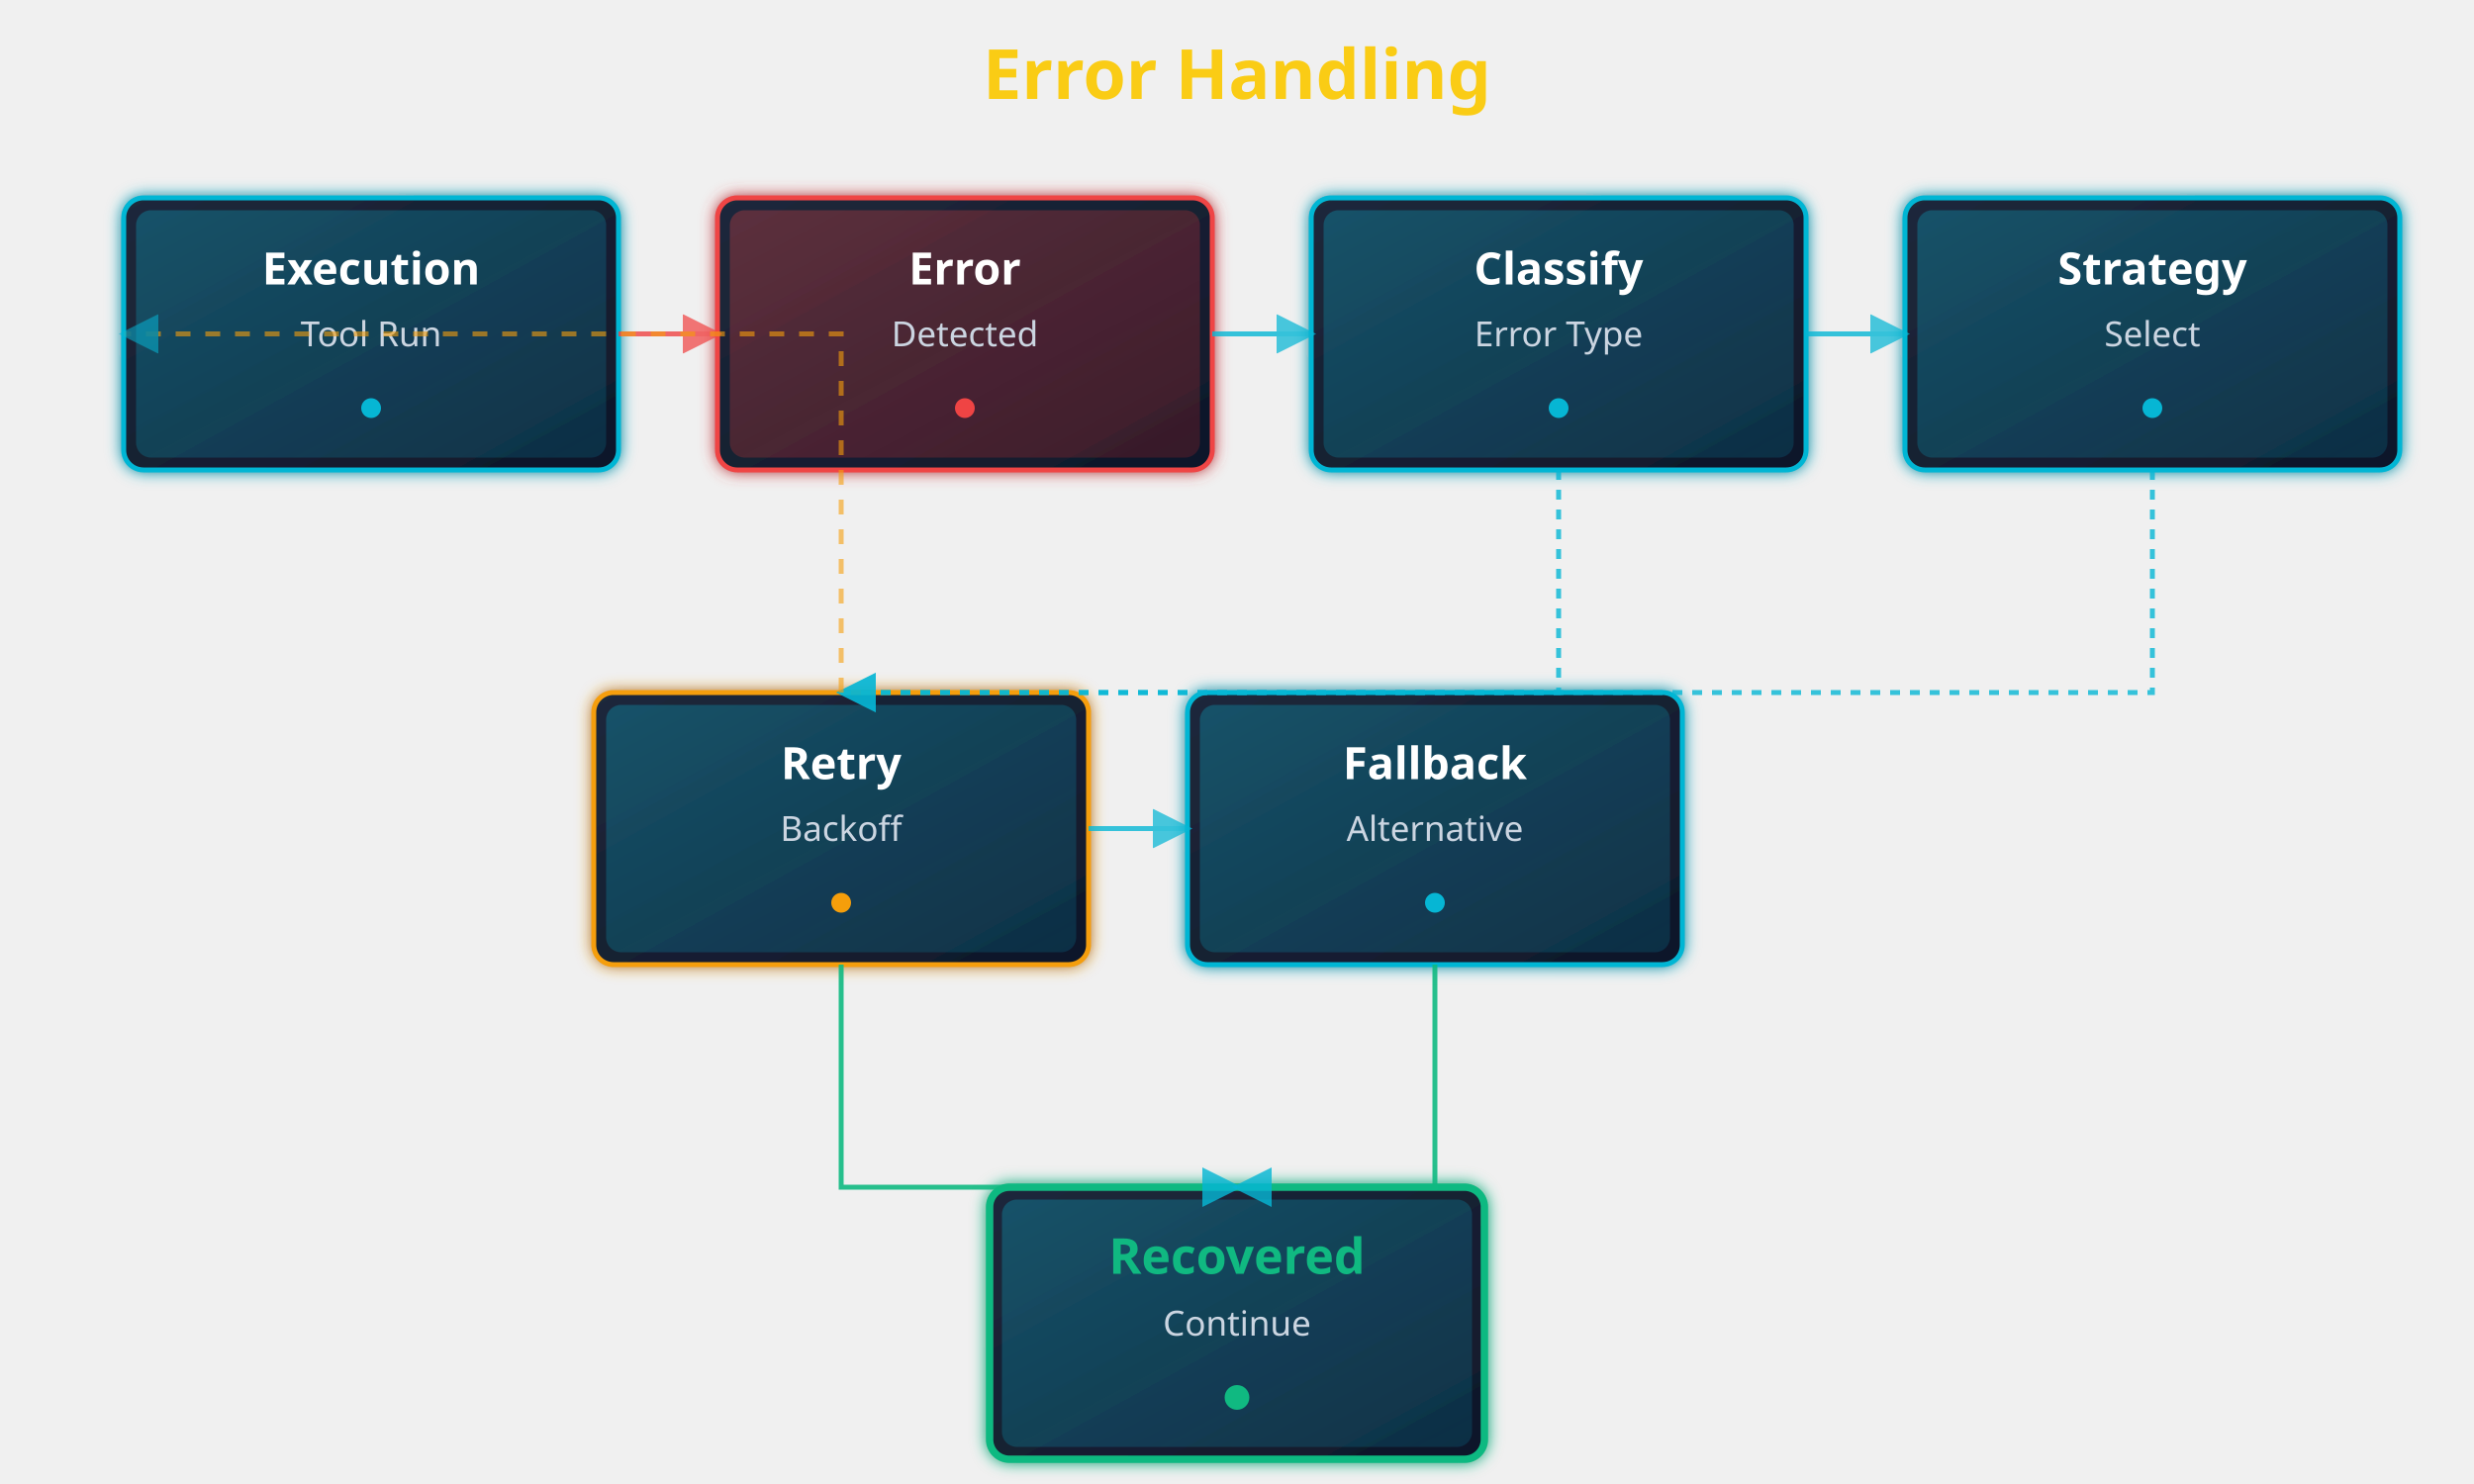
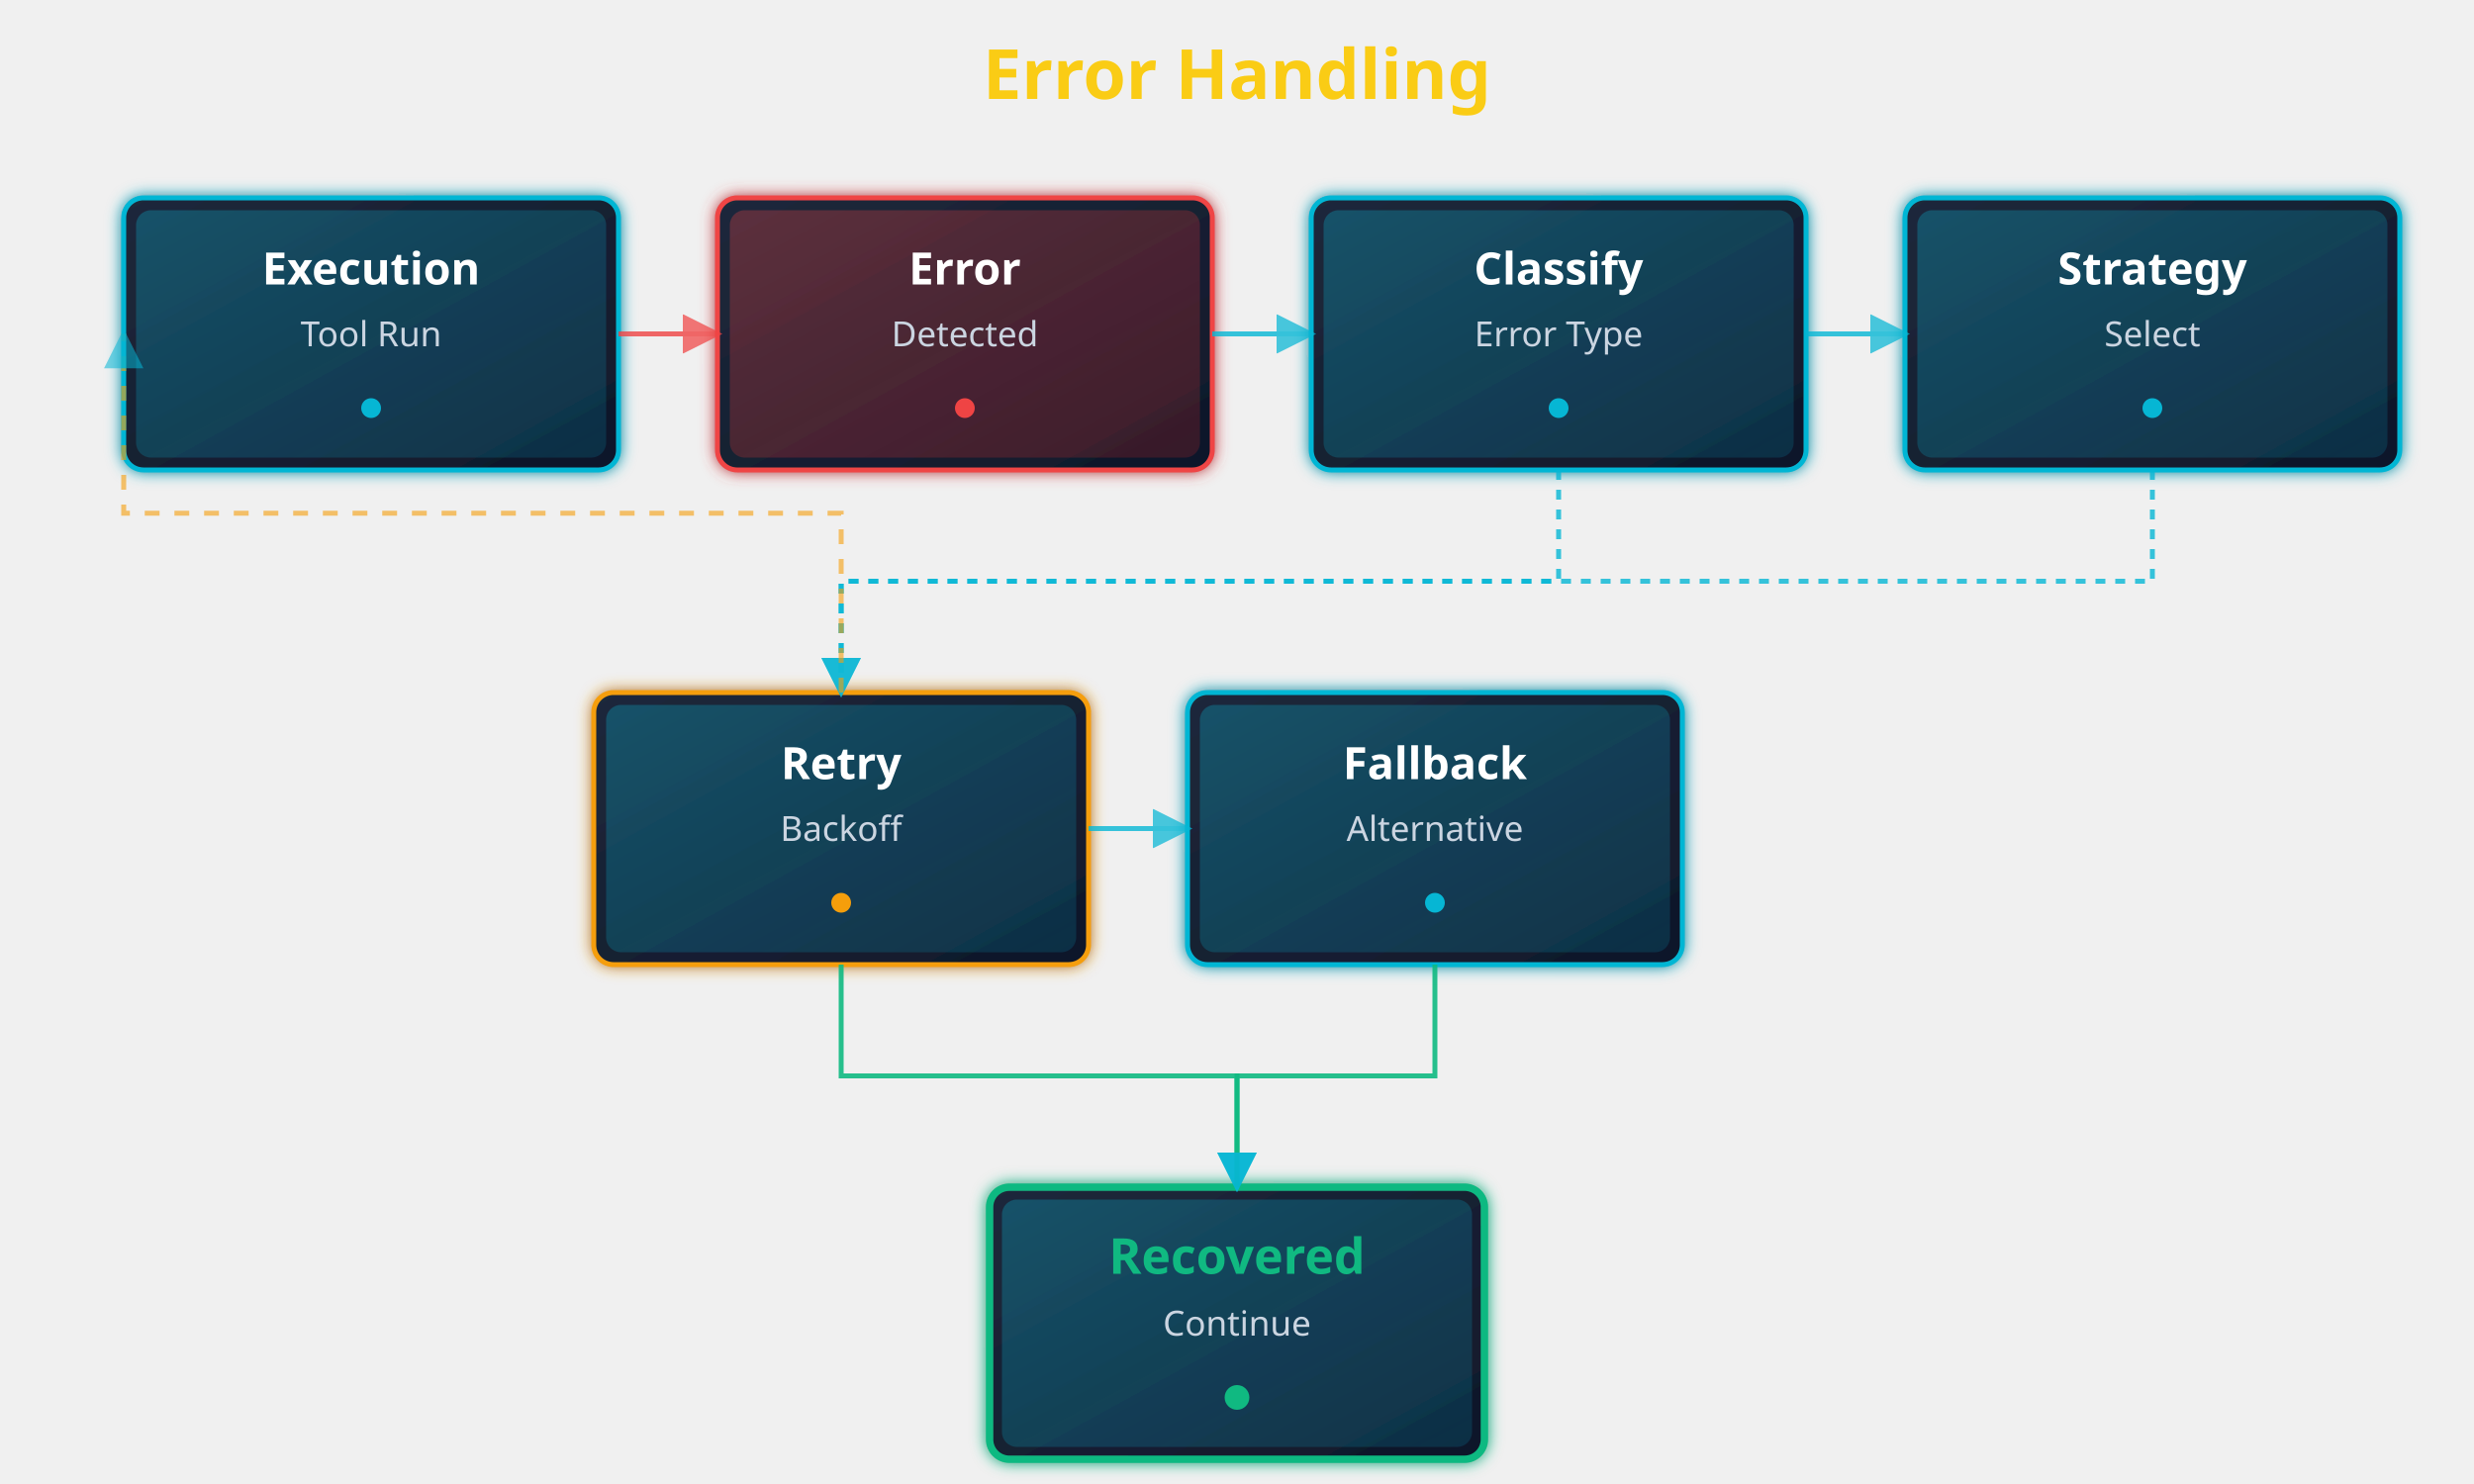
<svg xmlns="http://www.w3.org/2000/svg" width="1000" height="600" viewBox="0 0 1000 600">
  <defs>
    <linearGradient id="boxGrad" x1="0%" y1="0%" x2="100%" y2="100%">
      <stop offset="0%" style="stop-color:#1e293b;stop-opacity:1" />
      <stop offset="100%" style="stop-color:#0f172a;stop-opacity:1" />
    </linearGradient>
    <linearGradient id="cyanGrad" x1="0%" y1="0%" x2="100%" y2="100%">
      <stop offset="0%" style="stop-color:#06b6d4;stop-opacity:0.3" />
      <stop offset="100%" style="stop-color:#0891b2;stop-opacity:0.2" />
    </linearGradient>
    <linearGradient id="redGrad" x1="0%" y1="0%" x2="100%" y2="100%">
      <stop offset="0%" style="stop-color:#ef4444;stop-opacity:0.3" />
      <stop offset="100%" style="stop-color:#dc2626;stop-opacity:0.2" />
    </linearGradient>
    <filter id="glow">
      <feGaussianBlur stdDeviation="3" result="coloredBlur" />
      <feMerge>
        <feMergeNode in="coloredBlur" />
        <feMergeNode in="SourceGraphic" />
      </feMerge>
    </filter>
    <marker id="arrowhead" markerWidth="8" markerHeight="8" refX="7" refY="4" orient="auto">
      <polygon points="0 0, 8 4, 0 8" fill="#06b6d4" opacity="0.9" />
    </marker>
    <marker id="arrowheadRed" markerWidth="8" markerHeight="8" refX="7" refY="4" orient="auto">
      <polygon points="0 0, 8 4, 0 8" fill="#ef4444" opacity="0.9" />
    </marker>
  </defs>
  <text x="500" y="40" font-family="system-ui, sans-serif" font-size="28" font-weight="bold" fill="#facc15" text-anchor="middle">Error Handling</text>
  <g transform="translate(50, 80)">
    <g>
      <rect x="0" y="0" width="200" height="110" rx="8" fill="url(#boxGrad)" stroke="#06b6d4" stroke-width="2" filter="url(#glow)" />
      <rect x="5" y="5" width="190" height="100" rx="6" fill="url(#cyanGrad)" />
      <text x="100" y="35" font-family="system-ui, sans-serif" font-size="18" font-weight="bold" fill="#ffffff" text-anchor="middle">Execution</text>
      <text x="100" y="60" font-family="system-ui, sans-serif" font-size="14" fill="#cbd5e1" text-anchor="middle">Tool Run</text>
      <circle cx="100" cy="85" r="4" fill="#06b6d4" />
    </g>
    <g transform="translate(240, 0)">
      <rect x="0" y="0" width="200" height="110" rx="8" fill="url(#boxGrad)" stroke="#ef4444" stroke-width="2" filter="url(#glow)" />
      <rect x="5" y="5" width="190" height="100" rx="6" fill="url(#redGrad)" />
      <text x="100" y="35" font-family="system-ui, sans-serif" font-size="18" font-weight="bold" fill="#ffffff" text-anchor="middle">Error</text>
      <text x="100" y="60" font-family="system-ui, sans-serif" font-size="14" fill="#cbd5e1" text-anchor="middle">Detected</text>
      <circle cx="100" cy="85" r="4" fill="#ef4444" />
    </g>
    <g transform="translate(480, 0)">
      <rect x="0" y="0" width="200" height="110" rx="8" fill="url(#boxGrad)" stroke="#06b6d4" stroke-width="2" filter="url(#glow)" />
      <rect x="5" y="5" width="190" height="100" rx="6" fill="url(#cyanGrad)" />
      <text x="100" y="35" font-family="system-ui, sans-serif" font-size="18" font-weight="bold" fill="#ffffff" text-anchor="middle">Classify</text>
      <text x="100" y="60" font-family="system-ui, sans-serif" font-size="14" fill="#cbd5e1" text-anchor="middle">Error Type</text>
      <circle cx="100" cy="85" r="4" fill="#06b6d4" />
    </g>
    <g transform="translate(720, 0)">
      <rect x="0" y="0" width="200" height="110" rx="8" fill="url(#boxGrad)" stroke="#06b6d4" stroke-width="2" filter="url(#glow)" />
      <rect x="5" y="5" width="190" height="100" rx="6" fill="url(#cyanGrad)" />
      <text x="100" y="35" font-family="system-ui, sans-serif" font-size="18" font-weight="bold" fill="#ffffff" text-anchor="middle">Strategy</text>
      <text x="100" y="60" font-family="system-ui, sans-serif" font-size="14" fill="#cbd5e1" text-anchor="middle">Select</text>
      <circle cx="100" cy="85" r="4" fill="#06b6d4" />
    </g>
  </g>
  <g transform="translate(240, 280)">
    <g>
      <rect x="0" y="0" width="200" height="110" rx="8" fill="url(#boxGrad)" stroke="#f59e0b" stroke-width="2" filter="url(#glow)" />
      <rect x="5" y="5" width="190" height="100" rx="6" fill="url(#cyanGrad)" />
      <text x="100" y="35" font-family="system-ui, sans-serif" font-size="18" font-weight="bold" fill="#ffffff" text-anchor="middle">Retry</text>
      <text x="100" y="60" font-family="system-ui, sans-serif" font-size="14" fill="#cbd5e1" text-anchor="middle">Backoff</text>
      <circle cx="100" cy="85" r="4" fill="#f59e0b" />
    </g>
    <g transform="translate(240, 0)">
      <rect x="0" y="0" width="200" height="110" rx="8" fill="url(#boxGrad)" stroke="#06b6d4" stroke-width="2" filter="url(#glow)" />
      <rect x="5" y="5" width="190" height="100" rx="6" fill="url(#cyanGrad)" />
      <text x="100" y="35" font-family="system-ui, sans-serif" font-size="18" font-weight="bold" fill="#ffffff" text-anchor="middle">Fallback</text>
      <text x="100" y="60" font-family="system-ui, sans-serif" font-size="14" fill="#cbd5e1" text-anchor="middle">Alternative</text>
      <circle cx="100" cy="85" r="4" fill="#06b6d4" />
    </g>
  </g>
  <g transform="translate(400, 480)">
    <rect x="0" y="0" width="200" height="110" rx="8" fill="url(#boxGrad)" stroke="#10b981" stroke-width="3" filter="url(#glow)" />
    <rect x="5" y="5" width="190" height="100" rx="6" fill="url(#cyanGrad)" />
    <text x="100" y="35" font-family="system-ui, sans-serif" font-size="20" font-weight="bold" fill="#10b981" text-anchor="middle">Recovered</text>
    <text x="100" y="60" font-family="system-ui, sans-serif" font-size="14" fill="#cbd5e1" text-anchor="middle">Continue</text>
    <circle cx="100" cy="85" r="5" fill="#10b981" />
  </g>
  <path d="M 250 135.0 H 290" fill="none" stroke="#ef4444" stroke-width="2" marker-end="url(#arrowheadRed)" opacity="0.8" />
  <path d="M 490 135.0 H 530" fill="none" stroke="#06b6d4" stroke-width="2" marker-end="url(#arrowhead)" opacity="0.8" />
  <path d="M 730 135.0 H 770" fill="none" stroke="#06b6d4" stroke-width="2" marker-end="url(#arrowhead)" opacity="0.8" />
-   <path d="M 870.0 190 V 280 H 340.0" fill="none" stroke="#06b6d4" stroke-width="2" stroke-dasharray="4,4" marker-end="url(#arrowhead)" opacity="0.8" />
-   <path d="M 630.0 190 V 280 H 340.0" fill="none" stroke="#06b6d4" stroke-width="2" stroke-dasharray="4,4" marker-end="url(#arrowhead)" opacity="0.8" />
+   <path d="M 870.0 190.0 V 235.0 H 340.0 V 280.0" fill="none" stroke="#06b6d4" stroke-width="2" stroke-dasharray="4,4" marker-end="url(#arrowhead)" opacity="0.8" />
+   <path d="M 630.0 190.0 V 235.0 H 340.0 V 280.0" fill="none" stroke="#06b6d4" stroke-width="2" stroke-dasharray="4,4" marker-end="url(#arrowhead)" opacity="0.8" />
  <path d="M 440 335.0 H 480" fill="none" stroke="#06b6d4" stroke-width="2" marker-end="url(#arrowhead)" opacity="0.8" />
-   <path d="M 340.0 390 V 480 H 500.0" fill="none" stroke="#10b981" stroke-width="2" marker-end="url(#arrowhead)" opacity="0.9" />
-   <path d="M 580.0 390 V 480 H 500.0" fill="none" stroke="#10b981" stroke-width="2" marker-end="url(#arrowhead)" opacity="0.9" />
-   <path d="M 340.0 280 V 135.0 H 50" fill="none" stroke="#f59e0b" stroke-width="2" stroke-dasharray="6,6" marker-end="url(#arrowhead)" opacity="0.6" />
+   <path d="M 340.0 390.0 V 435.0 H 500.0 V 480.0" fill="none" stroke="#10b981" stroke-width="2" marker-end="url(#arrowhead)" opacity="0.9" />
+   <path d="M 580.0 390.0 V 435.0 H 500.0 V 480.0" fill="none" stroke="#10b981" stroke-width="2" marker-end="url(#arrowhead)" opacity="0.9" />
+   <path d="M 340.0 280.0 V 207.5 H 50.0 V 135.0" fill="none" stroke="#f59e0b" stroke-width="2" stroke-dasharray="6,6" marker-end="url(#arrowhead)" opacity="0.6" />
</svg>
